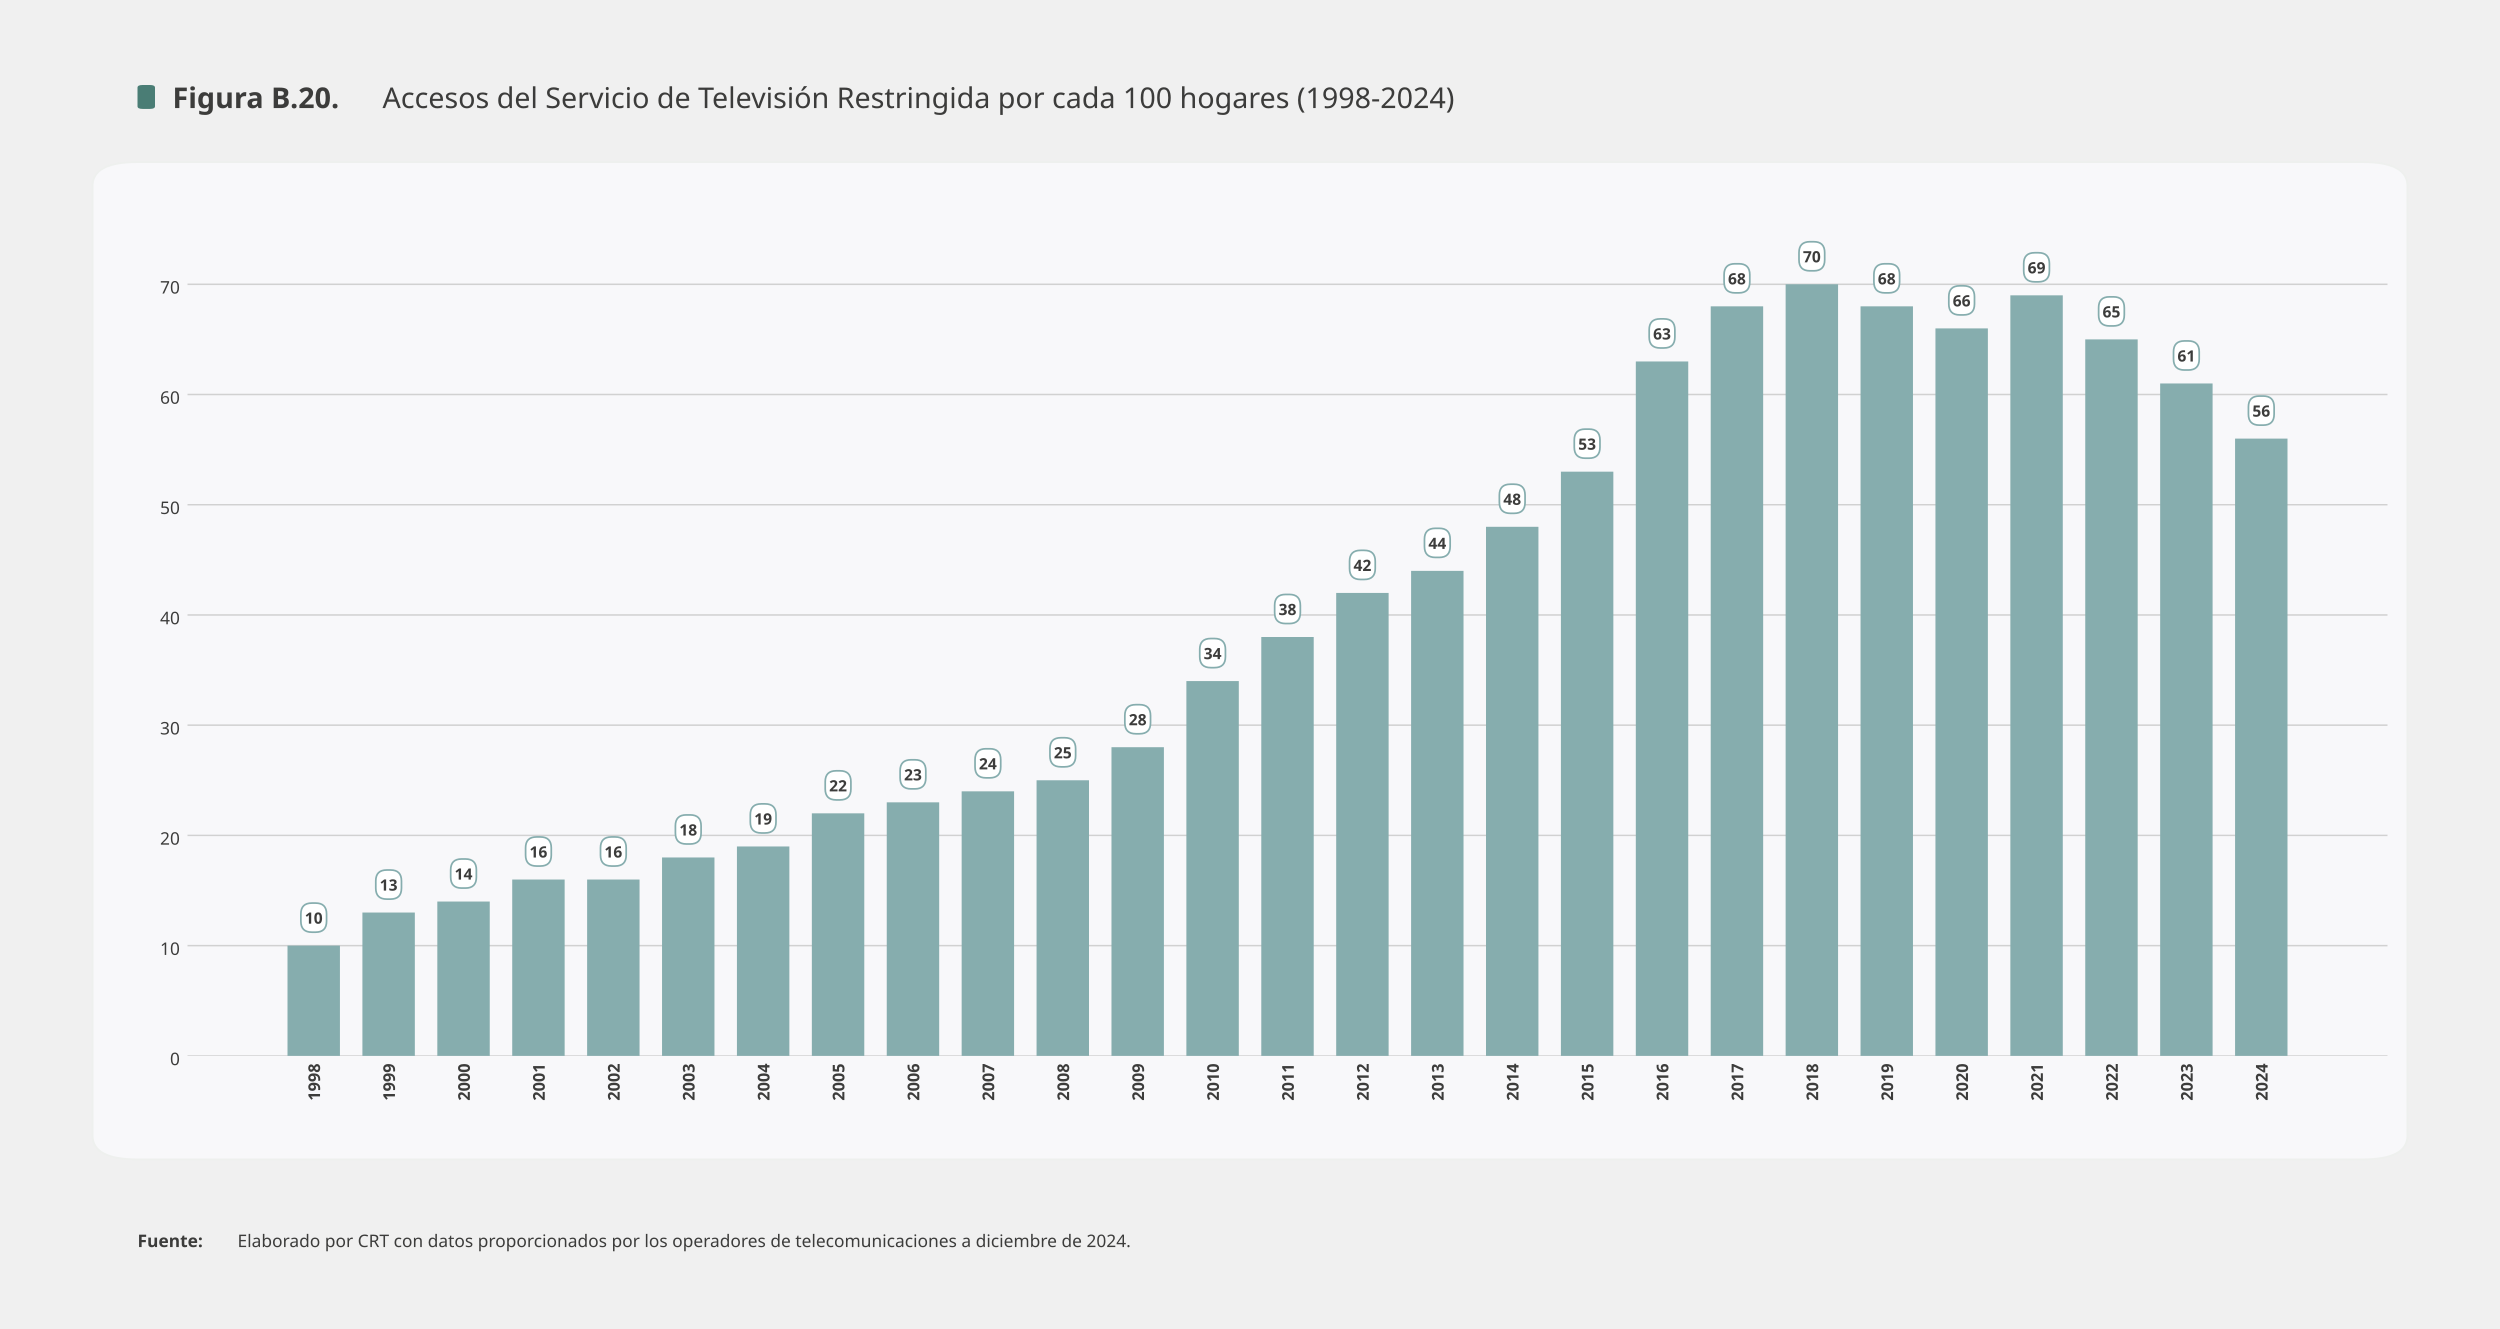
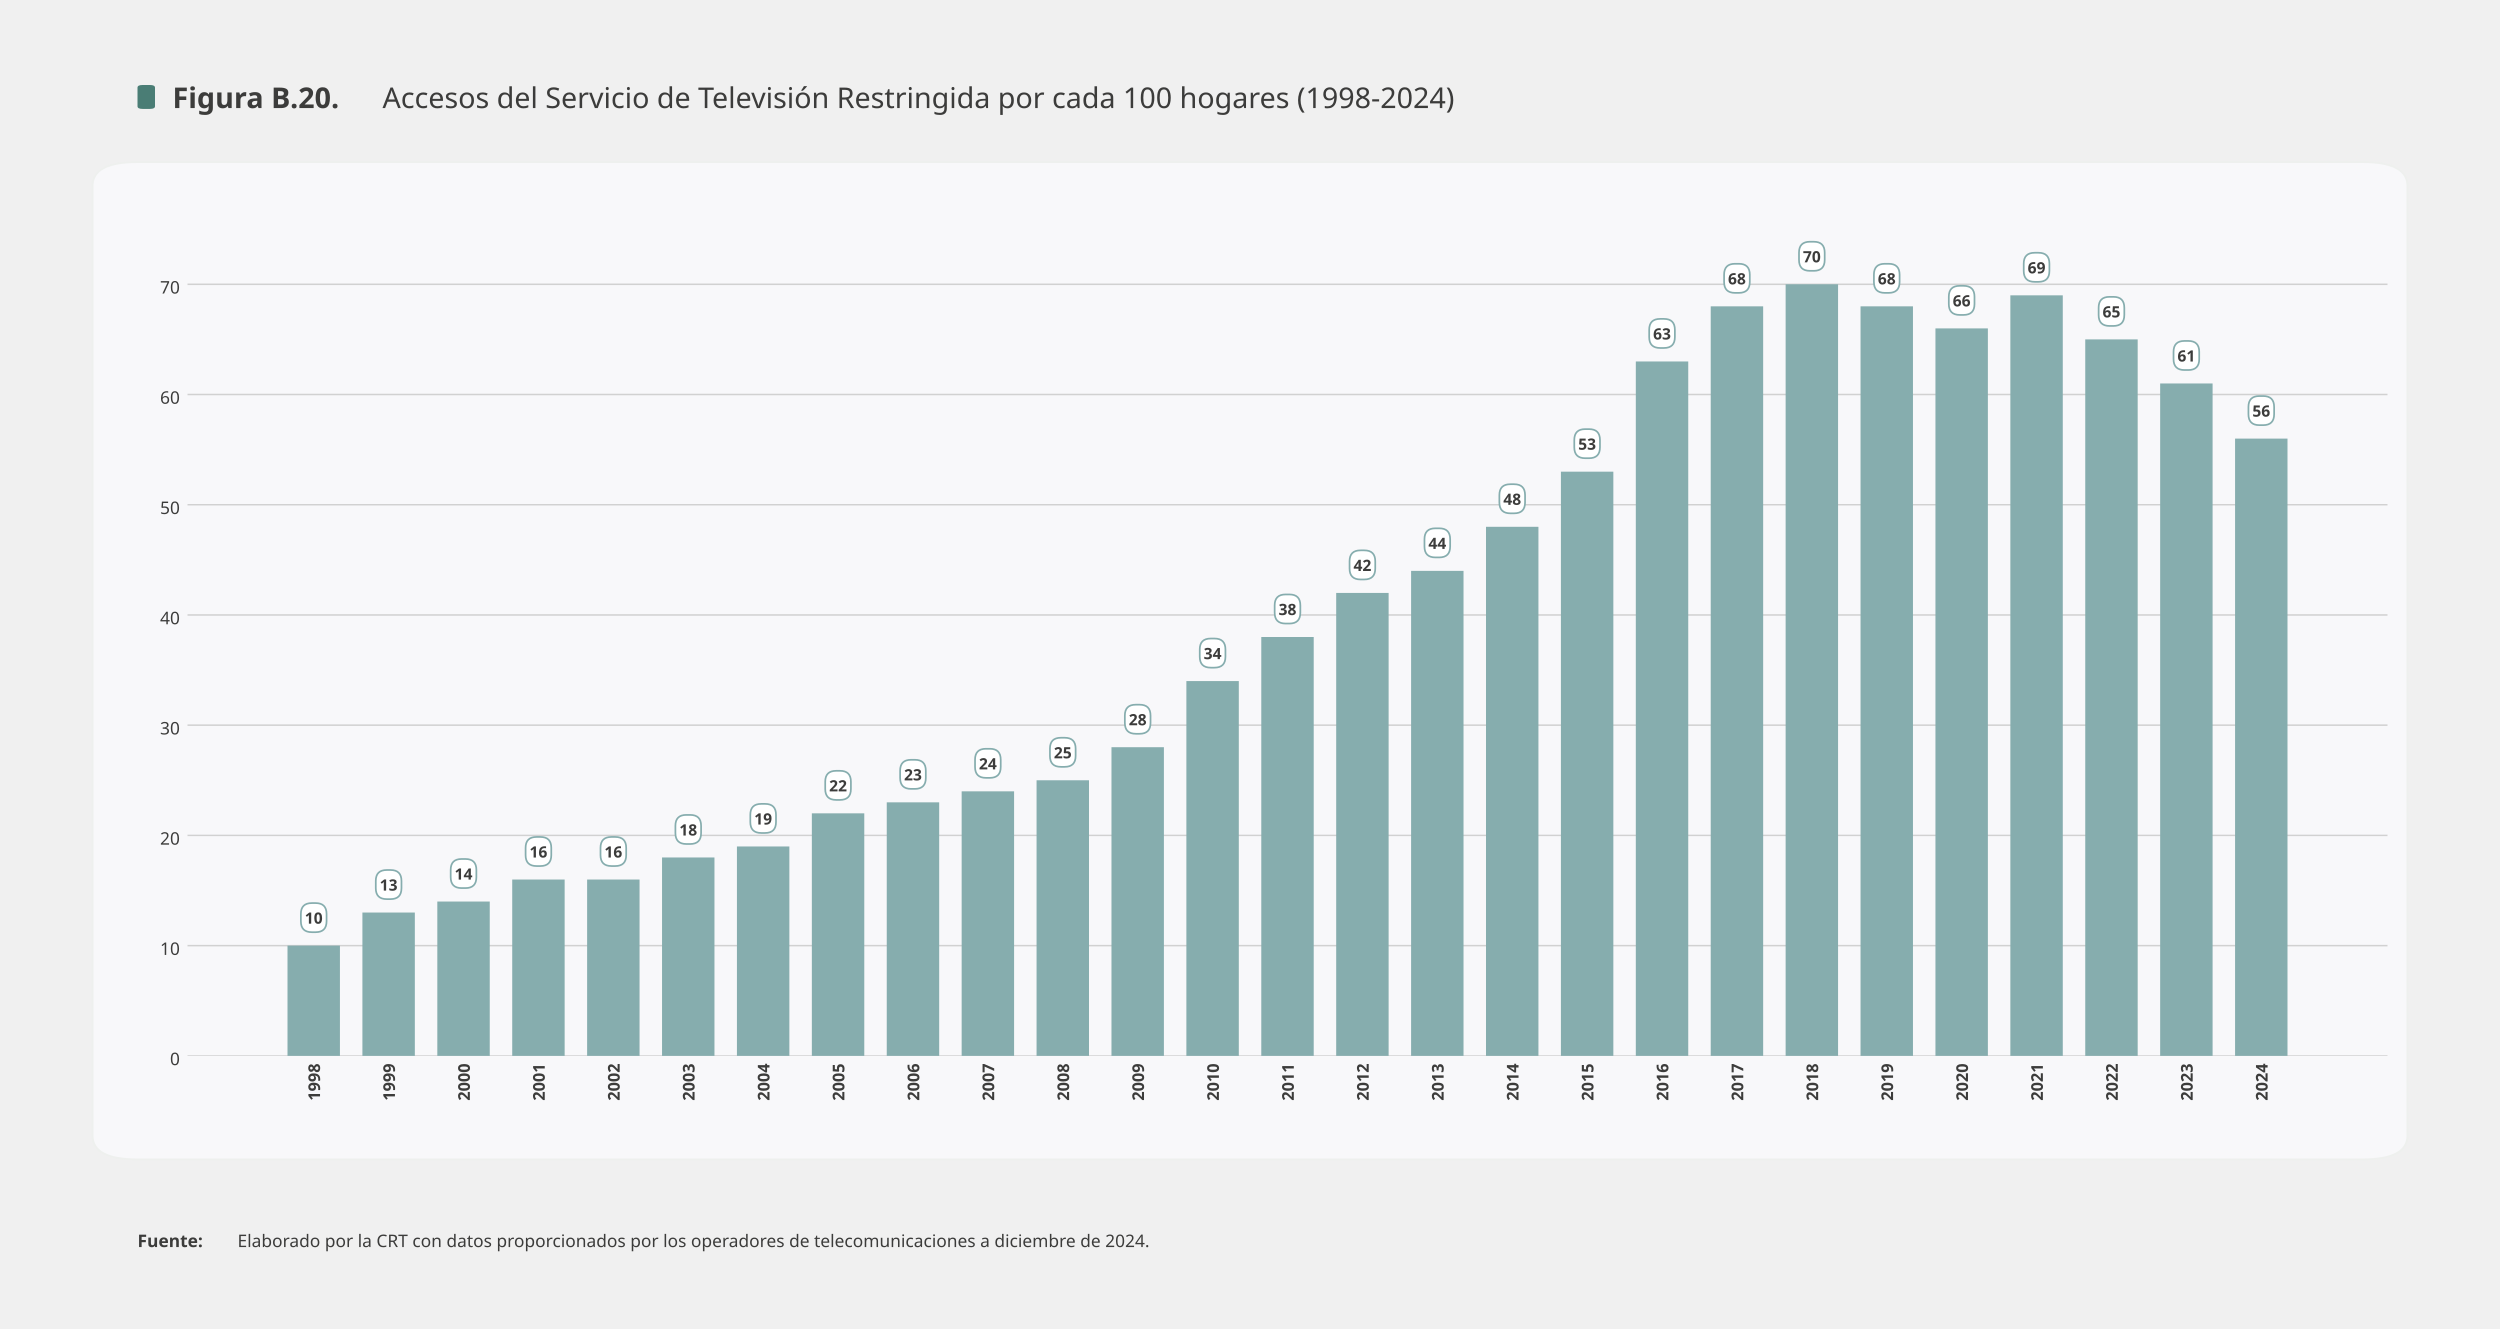
<svg xmlns="http://www.w3.org/2000/svg" width="1152pt" height="612pt" viewBox="0 0 1152 612" version="1.1">
  <defs>
    <style type="text/css">*{stroke-linejoin: round; stroke-linecap: butt}</style>
  </defs>
  <g id="figure_1">
    <g id="patch_1">
-       <path d="M 0 612  L 1152 612  L 1152 0  L 0 0  z " style="fill: none" />
+       <path d="M 0 612  L 1152 612  L 1152 0  L 0 0  L 0 612  z " style="fill: none" />
    </g>
    <g id="patch_2">
      <path d="M 63.36 534.276  L 1088.64 534.276  Q 1109.376 534.276 1109.376 523.26  L 1109.376 85.68  Q 1109.376 74.664 1088.64 74.664  L 63.36 74.664  Q 42.624 74.664 42.624 85.68  L 42.624 523.26  Q 42.624 534.276 63.36 534.276  z " style="fill: #f8f8fa; stroke: #eef0ee; stroke-width: 0.9; stroke-linejoin: miter" />
    </g>
    <g id="axes_1">
      <g id="patch_3">
-         <path d="M 86.4 486.54  L 1100.16 486.54  L 1100.16 113.22  L 86.4 113.22  z " style="fill: #f8f8fa" />
+         <path d="M 86.4 486.54  L 1100.16 486.54  L 1100.16 113.22  L 86.4 113.22  L 86.4 486.54  z " style="fill: none" />
      </g>
      <g id="matplotlib.axis_1">
        <g id="xtick_1">
          <g id="line2d_1" />
          <g id="text_1">
            <text style="font-weight: 700; font-size: 7.5px; font-family: 'Noto Sans'; fill: #3c3c3b" transform="translate(147.4709 507.2009) rotate(-90)">1998</text>
          </g>
        </g>
        <g id="xtick_2">
          <g id="line2d_2" />
          <g id="text_2">
            <text style="font-weight: 700; font-size: 7.5px; font-family: 'Noto Sans'; fill: #3c3c3b" transform="translate(181.9878 507.2009) rotate(-90)">1999</text>
          </g>
        </g>
        <g id="xtick_3">
          <g id="line2d_3" />
          <g id="text_3">
            <text style="font-weight: 700; font-size: 7.5px; font-family: 'Noto Sans'; fill: #3c3c3b" transform="translate(216.5046 507.2009) rotate(-90)">2000</text>
          </g>
        </g>
        <g id="xtick_4">
          <g id="line2d_4" />
          <g id="text_4">
            <text style="font-weight: 700; font-size: 7.5px; font-family: 'Noto Sans'; fill: #3c3c3b" transform="translate(251.0215 507.2009) rotate(-90)">2001</text>
          </g>
        </g>
        <g id="xtick_5">
          <g id="line2d_5" />
          <g id="text_5">
            <text style="font-weight: 700; font-size: 7.5px; font-family: 'Noto Sans'; fill: #3c3c3b" transform="translate(285.5383 507.2009) rotate(-90)">2002</text>
          </g>
        </g>
        <g id="xtick_6">
          <g id="line2d_6" />
          <g id="text_6">
            <text style="font-weight: 700; font-size: 7.5px; font-family: 'Noto Sans'; fill: #3c3c3b" transform="translate(320.0552 507.2009) rotate(-90)">2003</text>
          </g>
        </g>
        <g id="xtick_7">
          <g id="line2d_7" />
          <g id="text_7">
            <text style="font-weight: 700; font-size: 7.5px; font-family: 'Noto Sans'; fill: #3c3c3b" transform="translate(354.572 507.2009) rotate(-90)">2004</text>
          </g>
        </g>
        <g id="xtick_8">
          <g id="line2d_8" />
          <g id="text_8">
            <text style="font-weight: 700; font-size: 7.5px; font-family: 'Noto Sans'; fill: #3c3c3b" transform="translate(389.0889 507.2009) rotate(-90)">2005</text>
          </g>
        </g>
        <g id="xtick_9">
          <g id="line2d_9" />
          <g id="text_9">
            <text style="font-weight: 700; font-size: 7.5px; font-family: 'Noto Sans'; fill: #3c3c3b" transform="translate(423.6057 507.2009) rotate(-90)">2006</text>
          </g>
        </g>
        <g id="xtick_10">
          <g id="line2d_10" />
          <g id="text_10">
            <text style="font-weight: 700; font-size: 7.5px; font-family: 'Noto Sans'; fill: #3c3c3b" transform="translate(458.1226 507.2009) rotate(-90)">2007</text>
          </g>
        </g>
        <g id="xtick_11">
          <g id="line2d_11" />
          <g id="text_11">
            <text style="font-weight: 700; font-size: 7.5px; font-family: 'Noto Sans'; fill: #3c3c3b" transform="translate(492.6394 507.2009) rotate(-90)">2008</text>
          </g>
        </g>
        <g id="xtick_12">
          <g id="line2d_12" />
          <g id="text_12">
            <text style="font-weight: 700; font-size: 7.5px; font-family: 'Noto Sans'; fill: #3c3c3b" transform="translate(527.1563 507.2009) rotate(-90)">2009</text>
          </g>
        </g>
        <g id="xtick_13">
          <g id="line2d_13" />
          <g id="text_13">
            <text style="font-weight: 700; font-size: 7.5px; font-family: 'Noto Sans'; fill: #3c3c3b" transform="translate(561.6731 507.2009) rotate(-90)">2010</text>
          </g>
        </g>
        <g id="xtick_14">
          <g id="line2d_14" />
          <g id="text_14">
            <text style="font-weight: 700; font-size: 7.5px; font-family: 'Noto Sans'; fill: #3c3c3b" transform="translate(596.19 507.2009) rotate(-90)">2011</text>
          </g>
        </g>
        <g id="xtick_15">
          <g id="line2d_15" />
          <g id="text_15">
            <text style="font-weight: 700; font-size: 7.5px; font-family: 'Noto Sans'; fill: #3c3c3b" transform="translate(630.7069 507.2009) rotate(-90)">2012</text>
          </g>
        </g>
        <g id="xtick_16">
          <g id="line2d_16" />
          <g id="text_16">
            <text style="font-weight: 700; font-size: 7.5px; font-family: 'Noto Sans'; fill: #3c3c3b" transform="translate(665.2237 507.2009) rotate(-90)">2013</text>
          </g>
        </g>
        <g id="xtick_17">
          <g id="line2d_17" />
          <g id="text_17">
            <text style="font-weight: 700; font-size: 7.5px; font-family: 'Noto Sans'; fill: #3c3c3b" transform="translate(699.7406 507.2009) rotate(-90)">2014</text>
          </g>
        </g>
        <g id="xtick_18">
          <g id="line2d_18" />
          <g id="text_18">
            <text style="font-weight: 700; font-size: 7.5px; font-family: 'Noto Sans'; fill: #3c3c3b" transform="translate(734.2574 507.2009) rotate(-90)">2015</text>
          </g>
        </g>
        <g id="xtick_19">
          <g id="line2d_19" />
          <g id="text_19">
            <text style="font-weight: 700; font-size: 7.5px; font-family: 'Noto Sans'; fill: #3c3c3b" transform="translate(768.7743 507.2009) rotate(-90)">2016</text>
          </g>
        </g>
        <g id="xtick_20">
          <g id="line2d_20" />
          <g id="text_20">
            <text style="font-weight: 700; font-size: 7.5px; font-family: 'Noto Sans'; fill: #3c3c3b" transform="translate(803.2911 507.2009) rotate(-90)">2017</text>
          </g>
        </g>
        <g id="xtick_21">
          <g id="line2d_21" />
          <g id="text_21">
            <text style="font-weight: 700; font-size: 7.5px; font-family: 'Noto Sans'; fill: #3c3c3b" transform="translate(837.808 507.2009) rotate(-90)">2018</text>
          </g>
        </g>
        <g id="xtick_22">
          <g id="line2d_22" />
          <g id="text_22">
            <text style="font-weight: 700; font-size: 7.5px; font-family: 'Noto Sans'; fill: #3c3c3b" transform="translate(872.3248 507.2009) rotate(-90)">2019</text>
          </g>
        </g>
        <g id="xtick_23">
          <g id="line2d_23" />
          <g id="text_23">
            <text style="font-weight: 700; font-size: 7.5px; font-family: 'Noto Sans'; fill: #3c3c3b" transform="translate(906.8417 507.2009) rotate(-90)">2020</text>
          </g>
        </g>
        <g id="xtick_24">
          <g id="line2d_24" />
          <g id="text_24">
            <text style="font-weight: 700; font-size: 7.5px; font-family: 'Noto Sans'; fill: #3c3c3b" transform="translate(941.3585 507.2009) rotate(-90)">2021</text>
          </g>
        </g>
        <g id="xtick_25">
          <g id="line2d_25" />
          <g id="text_25">
            <text style="font-weight: 700; font-size: 7.5px; font-family: 'Noto Sans'; fill: #3c3c3b" transform="translate(975.8754 507.2009) rotate(-90)">2022</text>
          </g>
        </g>
        <g id="xtick_26">
          <g id="line2d_26" />
          <g id="text_26">
            <text style="font-weight: 700; font-size: 7.5px; font-family: 'Noto Sans'; fill: #3c3c3b" transform="translate(1010.392 507.2009) rotate(-90)">2023</text>
          </g>
        </g>
        <g id="xtick_27">
          <g id="line2d_27" />
          <g id="text_27">
            <text style="font-weight: 700; font-size: 7.5px; font-family: 'Noto Sans'; fill: #3c3c3b" transform="translate(1044.909 507.2009) rotate(-90)">2024</text>
          </g>
        </g>
      </g>
      <g id="matplotlib.axis_2">
        <g id="ytick_1">
          <g id="line2d_28">
            <path d="M 86.4 486.54  L 1100.16 486.54  " clip-path="url(#p86903e9ade)" style="fill: none; stroke: #d1d1d1; stroke-width: 0.7; stroke-linecap: square" />
          </g>
          <g id="line2d_29" />
          <g id="text_28">
            <text style="font-size: 8px; font-family: 'Noto Sans'; text-anchor: end; fill: #3c3c3b" x="82.9" y="490.816" transform="rotate(-0 82.9 490.816)">0</text>
          </g>
        </g>
        <g id="ytick_2">
          <g id="line2d_30">
            <path d="M 86.4 435.748  L 1100.16 435.748  " clip-path="url(#p86903e9ade)" style="fill: none; stroke: #d1d1d1; stroke-width: 0.7; stroke-linecap: square" />
          </g>
          <g id="line2d_31" />
          <g id="text_29">
            <text style="font-size: 8px; font-family: 'Noto Sans'; text-anchor: end; fill: #3c3c3b" x="82.9" y="440.024" transform="rotate(-0 82.9 440.0242)">10</text>
          </g>
        </g>
        <g id="ytick_3">
          <g id="line2d_32">
            <path d="M 86.4 384.956  L 1100.16 384.956  " clip-path="url(#p86903e9ade)" style="fill: none; stroke: #d1d1d1; stroke-width: 0.7; stroke-linecap: square" />
          </g>
          <g id="line2d_33" />
          <g id="text_30">
            <text style="font-size: 8px; font-family: 'Noto Sans'; text-anchor: end; fill: #3c3c3b" x="82.9" y="389.232" transform="rotate(-0 82.9 389.2323)">20</text>
          </g>
        </g>
        <g id="ytick_4">
          <g id="line2d_34">
            <path d="M 86.4 334.164  L 1100.16 334.164  " clip-path="url(#p86903e9ade)" style="fill: none; stroke: #d1d1d1; stroke-width: 0.7; stroke-linecap: square" />
          </g>
          <g id="line2d_35" />
          <g id="text_31">
            <text style="font-size: 8px; font-family: 'Noto Sans'; text-anchor: end; fill: #3c3c3b" x="82.9" y="338.44" transform="rotate(-0 82.9 338.4405)">30</text>
          </g>
        </g>
        <g id="ytick_5">
          <g id="line2d_36">
            <path d="M 86.4 283.373  L 1100.16 283.373  " clip-path="url(#p86903e9ade)" style="fill: none; stroke: #d1d1d1; stroke-width: 0.7; stroke-linecap: square" />
          </g>
          <g id="line2d_37" />
          <g id="text_32">
            <text style="font-size: 8px; font-family: 'Noto Sans'; text-anchor: end; fill: #3c3c3b" x="82.9" y="287.649" transform="rotate(-0 82.9 287.6487)">40</text>
          </g>
        </g>
        <g id="ytick_6">
          <g id="line2d_38">
            <path d="M 86.4 232.581  L 1100.16 232.581  " clip-path="url(#p86903e9ade)" style="fill: none; stroke: #d1d1d1; stroke-width: 0.7; stroke-linecap: square" />
          </g>
          <g id="line2d_39" />
          <g id="text_33">
            <text style="font-size: 8px; font-family: 'Noto Sans'; text-anchor: end; fill: #3c3c3b" x="82.9" y="236.857" transform="rotate(-0 82.9 236.8568)">50</text>
          </g>
        </g>
        <g id="ytick_7">
          <g id="line2d_40">
            <path d="M 86.4 181.789  L 1100.16 181.789  " clip-path="url(#p86903e9ade)" style="fill: none; stroke: #d1d1d1; stroke-width: 0.7; stroke-linecap: square" />
          </g>
          <g id="line2d_41" />
          <g id="text_34">
            <text style="font-size: 8px; font-family: 'Noto Sans'; text-anchor: end; fill: #3c3c3b" x="82.9" y="186.065" transform="rotate(-0 82.9 186.065)">60</text>
          </g>
        </g>
        <g id="ytick_8">
          <g id="line2d_42">
            <path d="M 86.4 130.997  L 1100.16 130.997  " clip-path="url(#p86903e9ade)" style="fill: none; stroke: #d1d1d1; stroke-width: 0.7; stroke-linecap: square" />
          </g>
          <g id="line2d_43" />
          <g id="text_35">
            <text style="font-size: 8px; font-family: 'Noto Sans'; text-anchor: end; fill: #3c3c3b" x="82.9" y="135.273" transform="rotate(-0 82.9 135.2731)">70</text>
          </g>
        </g>
      </g>
      <g id="patch_4">
        <path d="M 132.48 486.54  L 156.642 486.54  L 156.642 435.748  L 132.48 435.748  z " clip-path="url(#p86903e9ade)" style="fill: #86adae" />
      </g>
      <g id="patch_5">
        <path d="M 166.997 486.54  L 191.159 486.54  L 191.159 420.511  L 166.997 420.511  z " clip-path="url(#p86903e9ade)" style="fill: #86adae" />
      </g>
      <g id="patch_6">
        <path d="M 201.514 486.54  L 225.676 486.54  L 225.676 415.431  L 201.514 415.431  z " clip-path="url(#p86903e9ade)" style="fill: #86adae" />
      </g>
      <g id="patch_7">
        <path d="M 236.031 486.54  L 260.192 486.54  L 260.192 405.273  L 236.031 405.273  z " clip-path="url(#p86903e9ade)" style="fill: #86adae" />
      </g>
      <g id="patch_8">
        <path d="M 270.547 486.54  L 294.709 486.54  L 294.709 405.273  L 270.547 405.273  z " clip-path="url(#p86903e9ade)" style="fill: #86adae" />
      </g>
      <g id="patch_9">
        <path d="M 305.064 486.54  L 329.226 486.54  L 329.226 395.115  L 305.064 395.115  z " clip-path="url(#p86903e9ade)" style="fill: #86adae" />
      </g>
      <g id="patch_10">
        <path d="M 339.581 486.54  L 363.743 486.54  L 363.743 390.036  L 339.581 390.036  z " clip-path="url(#p86903e9ade)" style="fill: #86adae" />
      </g>
      <g id="patch_11">
        <path d="M 374.098 486.54  L 398.26 486.54  L 398.26 374.798  L 374.098 374.798  z " clip-path="url(#p86903e9ade)" style="fill: #86adae" />
      </g>
      <g id="patch_12">
        <path d="M 408.615 486.54  L 432.777 486.54  L 432.777 369.719  L 408.615 369.719  z " clip-path="url(#p86903e9ade)" style="fill: #86adae" />
      </g>
      <g id="patch_13">
        <path d="M 443.132 486.54  L 467.293 486.54  L 467.293 364.64  L 443.132 364.64  z " clip-path="url(#p86903e9ade)" style="fill: #86adae" />
      </g>
      <g id="patch_14">
        <path d="M 477.649 486.54  L 501.81 486.54  L 501.81 359.56  L 477.649 359.56  z " clip-path="url(#p86903e9ade)" style="fill: #86adae" />
      </g>
      <g id="patch_15">
        <path d="M 512.165 486.54  L 536.327 486.54  L 536.327 344.323  L 512.165 344.323  z " clip-path="url(#p86903e9ade)" style="fill: #86adae" />
      </g>
      <g id="patch_16">
        <path d="M 546.682 486.54  L 570.844 486.54  L 570.844 313.848  L 546.682 313.848  z " clip-path="url(#p86903e9ade)" style="fill: #86adae" />
      </g>
      <g id="patch_17">
        <path d="M 581.199 486.54  L 605.361 486.54  L 605.361 293.531  L 581.199 293.531  z " clip-path="url(#p86903e9ade)" style="fill: #86adae" />
      </g>
      <g id="patch_18">
        <path d="M 615.716 486.54  L 639.878 486.54  L 639.878 273.214  L 615.716 273.214  z " clip-path="url(#p86903e9ade)" style="fill: #86adae" />
      </g>
      <g id="patch_19">
        <path d="M 650.233 486.54  L 674.395 486.54  L 674.395 263.056  L 650.233 263.056  z " clip-path="url(#p86903e9ade)" style="fill: #86adae" />
      </g>
      <g id="patch_20">
        <path d="M 684.75 486.54  L 708.911 486.54  L 708.911 242.739  L 684.75 242.739  z " clip-path="url(#p86903e9ade)" style="fill: #86adae" />
      </g>
      <g id="patch_21">
        <path d="M 719.267 486.54  L 743.428 486.54  L 743.428 217.343  L 719.267 217.343  z " clip-path="url(#p86903e9ade)" style="fill: #86adae" />
      </g>
      <g id="patch_22">
        <path d="M 753.783 486.54  L 777.945 486.54  L 777.945 166.551  L 753.783 166.551  z " clip-path="url(#p86903e9ade)" style="fill: #86adae" />
      </g>
      <g id="patch_23">
        <path d="M 788.3 486.54  L 812.462 486.54  L 812.462 141.156  L 788.3 141.156  z " clip-path="url(#p86903e9ade)" style="fill: #86adae" />
      </g>
      <g id="patch_24">
        <path d="M 822.817 486.54  L 846.979 486.54  L 846.979 130.997  L 822.817 130.997  z " clip-path="url(#p86903e9ade)" style="fill: #86adae" />
      </g>
      <g id="patch_25">
        <path d="M 857.334 486.54  L 881.496 486.54  L 881.496 141.156  L 857.334 141.156  z " clip-path="url(#p86903e9ade)" style="fill: #86adae" />
      </g>
      <g id="patch_26">
        <path d="M 891.851 486.54  L 916.013 486.54  L 916.013 151.314  L 891.851 151.314  z " clip-path="url(#p86903e9ade)" style="fill: #86adae" />
      </g>
      <g id="patch_27">
        <path d="M 926.368 486.54  L 950.529 486.54  L 950.529 136.076  L 926.368 136.076  z " clip-path="url(#p86903e9ade)" style="fill: #86adae" />
      </g>
      <g id="patch_28">
        <path d="M 960.884 486.54  L 985.046 486.54  L 985.046 156.393  L 960.884 156.393  z " clip-path="url(#p86903e9ade)" style="fill: #86adae" />
      </g>
      <g id="patch_29">
        <path d="M 995.401 486.54  L 1019.563 486.54  L 1019.563 176.71  L 995.401 176.71  z " clip-path="url(#p86903e9ade)" style="fill: #86adae" />
      </g>
      <g id="patch_30">
        <path d="M 1029.918 486.54  L 1054.08 486.54  L 1054.08 202.106  L 1029.918 202.106  z " clip-path="url(#p86903e9ade)" style="fill: #86adae" />
      </g>
      <g id="text_36">
        <g id="patch_31">
          <path d="M 143.682 429.548  L 145.44 429.548  Q 150.48 429.548 150.48 424.508  L 150.48 421.182  Q 150.48 416.142 145.44 416.142  L 143.682 416.142  Q 138.642 416.142 138.642 421.182  L 138.642 424.508  Q 138.642 429.548 143.682 429.548  z " style="fill: #ffffff; stroke: #86adae; stroke-width: 0.8; stroke-linejoin: miter" />
        </g>
        <text style="font-weight: 700; font-size: 7.2px; font-family: 'Noto Sans'; text-anchor: middle; fill: #3c3c3b" x="144.561" y="425.639" transform="rotate(-0 144.5609 425.6386)">10</text>
      </g>
      <g id="text_37">
        <g id="patch_32">
          <path d="M 178.199 414.311  L 179.956 414.311  Q 184.996 414.311 184.996 409.271  L 184.996 405.944  Q 184.996 400.904 179.956 400.904  L 178.199 400.904  Q 173.159 400.904 173.159 405.944  L 173.159 409.271  Q 173.159 414.311 178.199 414.311  z " style="fill: #ffffff; stroke: #86adae; stroke-width: 0.8; stroke-linejoin: miter" />
        </g>
        <text style="font-weight: 700; font-size: 7.2px; font-family: 'Noto Sans'; text-anchor: middle; fill: #3c3c3b" x="179.078" y="410.401" transform="rotate(-0 179.0778 410.401)">13</text>
      </g>
      <g id="text_38">
        <g id="patch_33">
          <path d="M 212.716 409.231  L 214.473 409.231  Q 219.513 409.231 219.513 404.191  L 219.513 400.865  Q 219.513 395.825 214.473 395.825  L 212.716 395.825  Q 207.676 395.825 207.676 400.865  L 207.676 404.191  Q 207.676 409.231 212.716 409.231  z " style="fill: #ffffff; stroke: #86adae; stroke-width: 0.8; stroke-linejoin: miter" />
        </g>
        <text style="font-weight: 700; font-size: 7.2px; font-family: 'Noto Sans'; text-anchor: middle; fill: #3c3c3b" x="213.595" y="405.322" transform="rotate(-0 213.5946 405.3218)">14</text>
      </g>
      <g id="text_39">
        <g id="patch_34">
          <path d="M 247.233 399.073  L 248.99 399.073  Q 254.03 399.073 254.03 394.033  L 254.03 390.707  Q 254.03 385.667 248.99 385.667  L 247.233 385.667  Q 242.193 385.667 242.193 390.707  L 242.193 394.033  Q 242.193 399.073 247.233 399.073  z " style="fill: #ffffff; stroke: #86adae; stroke-width: 0.8; stroke-linejoin: miter" />
        </g>
        <text style="font-weight: 700; font-size: 7.2px; font-family: 'Noto Sans'; text-anchor: middle; fill: #3c3c3b" x="248.111" y="395.163" transform="rotate(-0 248.1115 395.1635)">16</text>
      </g>
      <g id="text_40">
        <g id="patch_35">
          <path d="M 281.75 399.073  L 283.507 399.073  Q 288.547 399.073 288.547 394.033  L 288.547 390.707  Q 288.547 385.667 283.507 385.667  L 281.75 385.667  Q 276.71 385.667 276.71 390.707  L 276.71 394.033  Q 276.71 399.073 281.75 399.073  z " style="fill: #ffffff; stroke: #86adae; stroke-width: 0.8; stroke-linejoin: miter" />
        </g>
        <text style="font-weight: 700; font-size: 7.2px; font-family: 'Noto Sans'; text-anchor: middle; fill: #3c3c3b" x="282.628" y="395.163" transform="rotate(-0 282.6283 395.1635)">16</text>
      </g>
      <g id="text_41">
        <g id="patch_36">
          <path d="M 316.267 388.915  L 318.024 388.915  Q 323.064 388.915 323.064 383.875  L 323.064 380.548  Q 323.064 375.508 318.024 375.508  L 316.267 375.508  Q 311.227 375.508 311.227 380.548  L 311.227 383.875  Q 311.227 388.915 316.267 388.915  z " style="fill: #ffffff; stroke: #86adae; stroke-width: 0.8; stroke-linejoin: miter" />
        </g>
        <text style="font-weight: 700; font-size: 7.2px; font-family: 'Noto Sans'; text-anchor: middle; fill: #3c3c3b" x="317.145" y="385.005" transform="rotate(-0 317.1452 385.0051)">18</text>
      </g>
      <g id="text_42">
        <g id="patch_37">
          <path d="M 350.783 383.836  L 352.541 383.836  Q 357.581 383.836 357.581 378.796  L 357.581 375.469  Q 357.581 370.429 352.541 370.429  L 350.783 370.429  Q 345.743 370.429 345.743 375.469  L 345.743 378.796  Q 345.743 383.836 350.783 383.836  z " style="fill: #ffffff; stroke: #86adae; stroke-width: 0.8; stroke-linejoin: miter" />
        </g>
        <text style="font-weight: 700; font-size: 7.2px; font-family: 'Noto Sans'; text-anchor: middle; fill: #3c3c3b" x="351.662" y="379.926" transform="rotate(-0 351.662 379.9259)">19</text>
      </g>
      <g id="text_43">
        <g id="patch_38">
          <path d="M 385.3 368.598  L 387.058 368.598  Q 392.098 368.598 392.098 363.558  L 392.098 360.232  Q 392.098 355.192 387.058 355.192  L 385.3 355.192  Q 380.26 355.192 380.26 360.232  L 380.26 363.558  Q 380.26 368.598 385.3 368.598  z " style="fill: #ffffff; stroke: #86adae; stroke-width: 0.8; stroke-linejoin: miter" />
        </g>
        <text style="font-weight: 700; font-size: 7.2px; font-family: 'Noto Sans'; text-anchor: middle; fill: #3c3c3b" x="386.179" y="364.688" transform="rotate(-0 386.1789 364.6884)">22</text>
      </g>
      <g id="text_44">
        <g id="patch_39">
          <path d="M 419.817 363.519  L 421.574 363.519  Q 426.614 363.519 426.614 358.479  L 426.614 355.152  Q 426.614 350.112 421.574 350.112  L 419.817 350.112  Q 414.777 350.112 414.777 355.152  L 414.777 358.479  Q 414.777 363.519 419.817 363.519  z " style="fill: #ffffff; stroke: #86adae; stroke-width: 0.8; stroke-linejoin: miter" />
        </g>
        <text style="font-weight: 700; font-size: 7.2px; font-family: 'Noto Sans'; text-anchor: middle; fill: #3c3c3b" x="420.696" y="359.609" transform="rotate(-0 420.6957 359.6092)">23</text>
      </g>
      <g id="text_45">
        <g id="patch_40">
          <path d="M 454.334 358.44  L 456.091 358.44  Q 461.131 358.44 461.131 353.4  L 461.131 350.073  Q 461.131 345.033 456.091 345.033  L 454.334 345.033  Q 449.294 345.033 449.294 350.073  L 449.294 353.4  Q 449.294 358.44 454.334 358.44  z " style="fill: #ffffff; stroke: #86adae; stroke-width: 0.8; stroke-linejoin: miter" />
        </g>
        <text style="font-weight: 700; font-size: 7.2px; font-family: 'Noto Sans'; text-anchor: middle; fill: #3c3c3b" x="455.213" y="354.53" transform="rotate(-0 455.2126 354.53)">24</text>
      </g>
      <g id="text_46">
        <g id="patch_41">
          <path d="M 488.851 353.36  L 490.608 353.36  Q 495.648 353.36 495.648 348.32  L 495.648 344.994  Q 495.648 339.954 490.608 339.954  L 488.851 339.954  Q 483.811 339.954 483.811 344.994  L 483.811 348.32  Q 483.811 353.36 488.851 353.36  z " style="fill: #ffffff; stroke: #86adae; stroke-width: 0.8; stroke-linejoin: miter" />
        </g>
        <text style="font-weight: 700; font-size: 7.2px; font-family: 'Noto Sans'; text-anchor: middle; fill: #3c3c3b" x="489.729" y="349.451" transform="rotate(-0 489.7294 349.4508)">25</text>
      </g>
      <g id="text_47">
        <g id="patch_42">
          <path d="M 523.368 338.123  L 525.125 338.123  Q 530.165 338.123 530.165 333.083  L 530.165 329.756  Q 530.165 324.716 525.125 324.716  L 523.368 324.716  Q 518.328 324.716 518.328 329.756  L 518.328 333.083  Q 518.328 338.123 523.368 338.123  z " style="fill: #ffffff; stroke: #86adae; stroke-width: 0.8; stroke-linejoin: miter" />
        </g>
        <text style="font-weight: 700; font-size: 7.2px; font-family: 'Noto Sans'; text-anchor: middle; fill: #3c3c3b" x="524.246" y="334.213" transform="rotate(-0 524.2463 334.2133)">28</text>
      </g>
      <g id="text_48">
        <g id="patch_43">
          <path d="M 557.885 307.648  L 559.642 307.648  Q 564.682 307.648 564.682 302.608  L 564.682 299.281  Q 564.682 294.241 559.642 294.241  L 557.885 294.241  Q 552.845 294.241 552.845 299.281  L 552.845 302.608  Q 552.845 307.648 557.885 307.648  z " style="fill: #ffffff; stroke: #86adae; stroke-width: 0.8; stroke-linejoin: miter" />
        </g>
        <text style="font-weight: 700; font-size: 7.2px; font-family: 'Noto Sans'; text-anchor: middle; fill: #3c3c3b" x="558.763" y="303.738" transform="rotate(-0 558.7631 303.7382)">34</text>
      </g>
      <g id="text_49">
        <g id="patch_44">
          <path d="M 592.401 287.331  L 594.159 287.331  Q 599.199 287.331 599.199 282.291  L 599.199 278.965  Q 599.199 273.925 594.159 273.925  L 592.401 273.925  Q 587.361 273.925 587.361 278.965  L 587.361 282.291  Q 587.361 287.331 592.401 287.331  z " style="fill: #ffffff; stroke: #86adae; stroke-width: 0.8; stroke-linejoin: miter" />
        </g>
        <text style="font-weight: 700; font-size: 7.2px; font-family: 'Noto Sans'; text-anchor: middle; fill: #3c3c3b" x="593.28" y="283.421" transform="rotate(-0 593.28 283.4214)">38</text>
      </g>
      <g id="text_50">
        <g id="patch_45">
          <path d="M 626.918 267.014  L 628.675 267.014  Q 633.715 267.014 633.715 261.974  L 633.715 258.648  Q 633.715 253.608 628.675 253.608  L 626.918 253.608  Q 621.878 253.608 621.878 258.648  L 621.878 261.974  Q 621.878 267.014 626.918 267.014  z " style="fill: #ffffff; stroke: #86adae; stroke-width: 0.8; stroke-linejoin: miter" />
        </g>
        <text style="font-weight: 700; font-size: 7.2px; font-family: 'Noto Sans'; text-anchor: middle; fill: #3c3c3b" x="627.797" y="263.105" transform="rotate(-0 627.7969 263.1047)">42</text>
      </g>
      <g id="text_51">
        <g id="patch_46">
          <path d="M 661.435 256.856  L 663.192 256.856  Q 668.232 256.856 668.232 251.816  L 668.232 248.49  Q 668.232 243.45 663.192 243.45  L 661.435 243.45  Q 656.395 243.45 656.395 248.49  L 656.395 251.816  Q 656.395 256.856 661.435 256.856  z " style="fill: #ffffff; stroke: #86adae; stroke-width: 0.8; stroke-linejoin: miter" />
        </g>
        <text style="font-weight: 700; font-size: 7.2px; font-family: 'Noto Sans'; text-anchor: middle; fill: #3c3c3b" x="662.314" y="252.946" transform="rotate(-0 662.3137 252.9463)">44</text>
      </g>
      <g id="text_52">
        <g id="patch_47">
          <path d="M 695.952 236.539  L 697.709 236.539  Q 702.749 236.539 702.749 231.499  L 702.749 228.173  Q 702.749 223.133 697.709 223.133  L 695.952 223.133  Q 690.912 223.133 690.912 228.173  L 690.912 231.499  Q 690.912 236.539 695.952 236.539  z " style="fill: #ffffff; stroke: #86adae; stroke-width: 0.8; stroke-linejoin: miter" />
        </g>
        <text style="font-weight: 700; font-size: 7.2px; font-family: 'Noto Sans'; text-anchor: middle; fill: #3c3c3b" x="696.831" y="232.63" transform="rotate(-0 696.8306 232.6296)">48</text>
      </g>
      <g id="text_53">
        <g id="patch_48">
          <path d="M 730.469 211.143  L 732.226 211.143  Q 737.266 211.143 737.266 206.103  L 737.266 202.777  Q 737.266 197.737 732.226 197.737  L 730.469 197.737  Q 725.429 197.737 725.429 202.777  L 725.429 206.103  Q 725.429 211.143 730.469 211.143  z " style="fill: #ffffff; stroke: #86adae; stroke-width: 0.8; stroke-linejoin: miter" />
        </g>
        <text style="font-weight: 700; font-size: 7.2px; font-family: 'Noto Sans'; text-anchor: middle; fill: #3c3c3b" x="731.347" y="207.234" transform="rotate(-0 731.3474 207.2337)">53</text>
      </g>
      <g id="text_54">
        <g id="patch_49">
          <path d="M 764.986 160.351  L 766.743 160.351  Q 771.783 160.351 771.783 155.311  L 771.783 151.985  Q 771.783 146.945 766.743 146.945  L 764.986 146.945  Q 759.946 146.945 759.946 151.985  L 759.946 155.311  Q 759.946 160.351 764.986 160.351  z " style="fill: #ffffff; stroke: #86adae; stroke-width: 0.8; stroke-linejoin: miter" />
        </g>
        <text style="font-weight: 700; font-size: 7.2px; font-family: 'Noto Sans'; text-anchor: middle; fill: #3c3c3b" x="765.864" y="156.442" transform="rotate(-0 765.8643 156.4418)">63</text>
      </g>
      <g id="text_55">
        <g id="patch_50">
          <path d="M 799.502 134.956  L 801.26 134.956  Q 806.3 134.956 806.3 129.916  L 806.3 126.589  Q 806.3 121.549 801.26 121.549  L 799.502 121.549  Q 794.462 121.549 794.462 126.589  L 794.462 129.916  Q 794.462 134.956 799.502 134.956  z " style="fill: #ffffff; stroke: #86adae; stroke-width: 0.8; stroke-linejoin: miter" />
        </g>
        <text style="font-weight: 700; font-size: 7.2px; font-family: 'Noto Sans'; text-anchor: middle; fill: #3c3c3b" x="800.381" y="131.046" transform="rotate(-0 800.3811 131.0459)">68</text>
      </g>
      <g id="text_56">
        <g id="patch_51">
          <path d="M 834.019 124.797  L 835.777 124.797  Q 840.817 124.797 840.817 119.757  L 840.817 116.431  Q 840.817 111.391 835.777 111.391  L 834.019 111.391  Q 828.979 111.391 828.979 116.431  L 828.979 119.757  Q 828.979 124.797 834.019 124.797  z " style="fill: #ffffff; stroke: #86adae; stroke-width: 0.8; stroke-linejoin: miter" />
        </g>
        <text style="font-weight: 700; font-size: 7.2px; font-family: 'Noto Sans'; text-anchor: middle; fill: #3c3c3b" x="834.898" y="120.888" transform="rotate(-0 834.898 120.8875)">70</text>
      </g>
      <g id="text_57">
        <g id="patch_52">
          <path d="M 868.536 134.956  L 870.293 134.956  Q 875.333 134.956 875.333 129.916  L 875.333 126.589  Q 875.333 121.549 870.293 121.549  L 868.536 121.549  Q 863.496 121.549 863.496 126.589  L 863.496 129.916  Q 863.496 134.956 868.536 134.956  z " style="fill: #ffffff; stroke: #86adae; stroke-width: 0.8; stroke-linejoin: miter" />
        </g>
        <text style="font-weight: 700; font-size: 7.2px; font-family: 'Noto Sans'; text-anchor: middle; fill: #3c3c3b" x="869.415" y="131.046" transform="rotate(-0 869.4148 131.0459)">68</text>
      </g>
      <g id="text_58">
        <g id="patch_53">
          <path d="M 903.053 145.114  L 904.81 145.114  Q 909.85 145.114 909.85 140.074  L 909.85 136.747  Q 909.85 131.707 904.81 131.707  L 903.053 131.707  Q 898.013 131.707 898.013 136.747  L 898.013 140.074  Q 898.013 145.114 903.053 145.114  z " style="fill: #ffffff; stroke: #86adae; stroke-width: 0.8; stroke-linejoin: miter" />
        </g>
        <text style="font-weight: 700; font-size: 7.2px; font-family: 'Noto Sans'; text-anchor: middle; fill: #3c3c3b" x="903.932" y="141.204" transform="rotate(-0 903.9317 141.2043)">66</text>
      </g>
      <g id="text_59">
        <g id="patch_54">
          <path d="M 937.57 129.876  L 939.327 129.876  Q 944.367 129.876 944.367 124.836  L 944.367 121.51  Q 944.367 116.47 939.327 116.47  L 937.57 116.47  Q 932.53 116.47 932.53 121.51  L 932.53 124.836  Q 932.53 129.876 937.57 129.876  z " style="fill: #ffffff; stroke: #86adae; stroke-width: 0.8; stroke-linejoin: miter" />
        </g>
        <text style="font-weight: 700; font-size: 7.2px; font-family: 'Noto Sans'; text-anchor: middle; fill: #3c3c3b" x="938.449" y="125.967" transform="rotate(-0 938.4485 125.9667)">69</text>
      </g>
      <g id="text_60">
        <g id="patch_55">
          <path d="M 972.087 150.193  L 973.844 150.193  Q 978.884 150.193 978.884 145.153  L 978.884 141.827  Q 978.884 136.787 973.844 136.787  L 972.087 136.787  Q 967.047 136.787 967.047 141.827  L 967.047 145.153  Q 967.047 150.193 972.087 150.193  z " style="fill: #ffffff; stroke: #86adae; stroke-width: 0.8; stroke-linejoin: miter" />
        </g>
        <text style="font-weight: 700; font-size: 7.2px; font-family: 'Noto Sans'; text-anchor: middle; fill: #3c3c3b" x="972.965" y="146.283" transform="rotate(-0 972.9654 146.2835)">65</text>
      </g>
      <g id="text_61">
        <g id="patch_56">
          <path d="M 1006.604 170.51  L 1008.361 170.51  Q 1013.401 170.51 1013.401 165.47  L 1013.401 162.143  Q 1013.401 157.103 1008.361 157.103  L 1006.604 157.103  Q 1001.564 157.103 1001.564 162.143  L 1001.564 165.47  Q 1001.564 170.51 1006.604 170.51  z " style="fill: #ffffff; stroke: #86adae; stroke-width: 0.8; stroke-linejoin: miter" />
        </g>
        <text style="font-weight: 700; font-size: 7.2px; font-family: 'Noto Sans'; text-anchor: middle; fill: #3c3c3b" x="1007.482" y="166.6" transform="rotate(-0 1007.482 166.6002)">61</text>
      </g>
      <g id="text_62">
        <g id="patch_57">
          <path d="M 1041.12 195.906  L 1042.878 195.906  Q 1047.918 195.906 1047.918 190.866  L 1047.918 187.539  Q 1047.918 182.499 1042.878 182.499  L 1041.12 182.499  Q 1036.08 182.499 1036.08 187.539  L 1036.08 190.866  Q 1036.08 195.906 1041.12 195.906  z " style="fill: #ffffff; stroke: #86adae; stroke-width: 0.8; stroke-linejoin: miter" />
        </g>
        <text style="font-weight: 700; font-size: 7.2px; font-family: 'Noto Sans'; text-anchor: middle; fill: #3c3c3b" x="1041.999" y="191.996" transform="rotate(-0 1041.999 191.9961)">56</text>
      </g>
    </g>
    <g id="text_63">
      <text style="font-weight: 700; font-size: 13.2px; font-family: 'Noto Sans'; text-anchor: start; fill: #3c3c3b" x="79.488" y="49.798" transform="rotate(-0 79.488 49.7976)">Figura B.20.</text>
    </g>
    <g id="text_64">
      <text style="font-size: 13.2px; font-family: 'Noto Sans'; text-anchor: start; fill: #3c3c3b" x="176.256" y="49.798" transform="rotate(-0 176.256 49.7976)">Accesos del Servicio de Televisión Restringida por cada 100 hogares (1998-2024)</text>
    </g>
    <g id="text_65">
      <text style="font-weight: 700; font-size: 8px; font-family: 'Noto Sans'; text-anchor: start; fill: #3c3c3b" x="63.36" y="574.652" transform="rotate(-0 63.36 574.652)">Fuente:</text>
    </g>
    <g id="text_66">
-       <text style="font-size: 8px; font-family: 'Noto Sans'; text-anchor: start; fill: #3c3c3b" x="109.44" y="574.652" transform="rotate(-0 109.44 574.652)">Elaborado por CRT con datos proporcionados por los operadores de telecomunicaciones a diciembre de 2024.</text>
+       <text style="font-size: 8px; font-family: 'Noto Sans'; text-anchor: start; fill: #3c3c3b" x="109.44" y="574.652" transform="rotate(-0 109.44 574.652)">Elaborado por la CRT con datos proporcionados por los operadores de telecomunicaciones a diciembre de 2024.</text>
    </g>
    <g id="patch_58">
      <path d="M 65.664 50.184  L 69.12 50.184  Q 71.424 50.184 71.424 48.96  L 71.424 40.392  Q 71.424 39.168 69.12 39.168  L 65.664 39.168  Q 63.36 39.168 63.36 40.392  L 63.36 48.96  Q 63.36 50.184 65.664 50.184  z " style="fill: #4a7d75" />
    </g>
  </g>
  <defs>
    <clipPath id="p86903e9ade">
      <rect x="86.4" y="113.22" width="1013.76" height="373.32" />
    </clipPath>
  </defs>
</svg>
